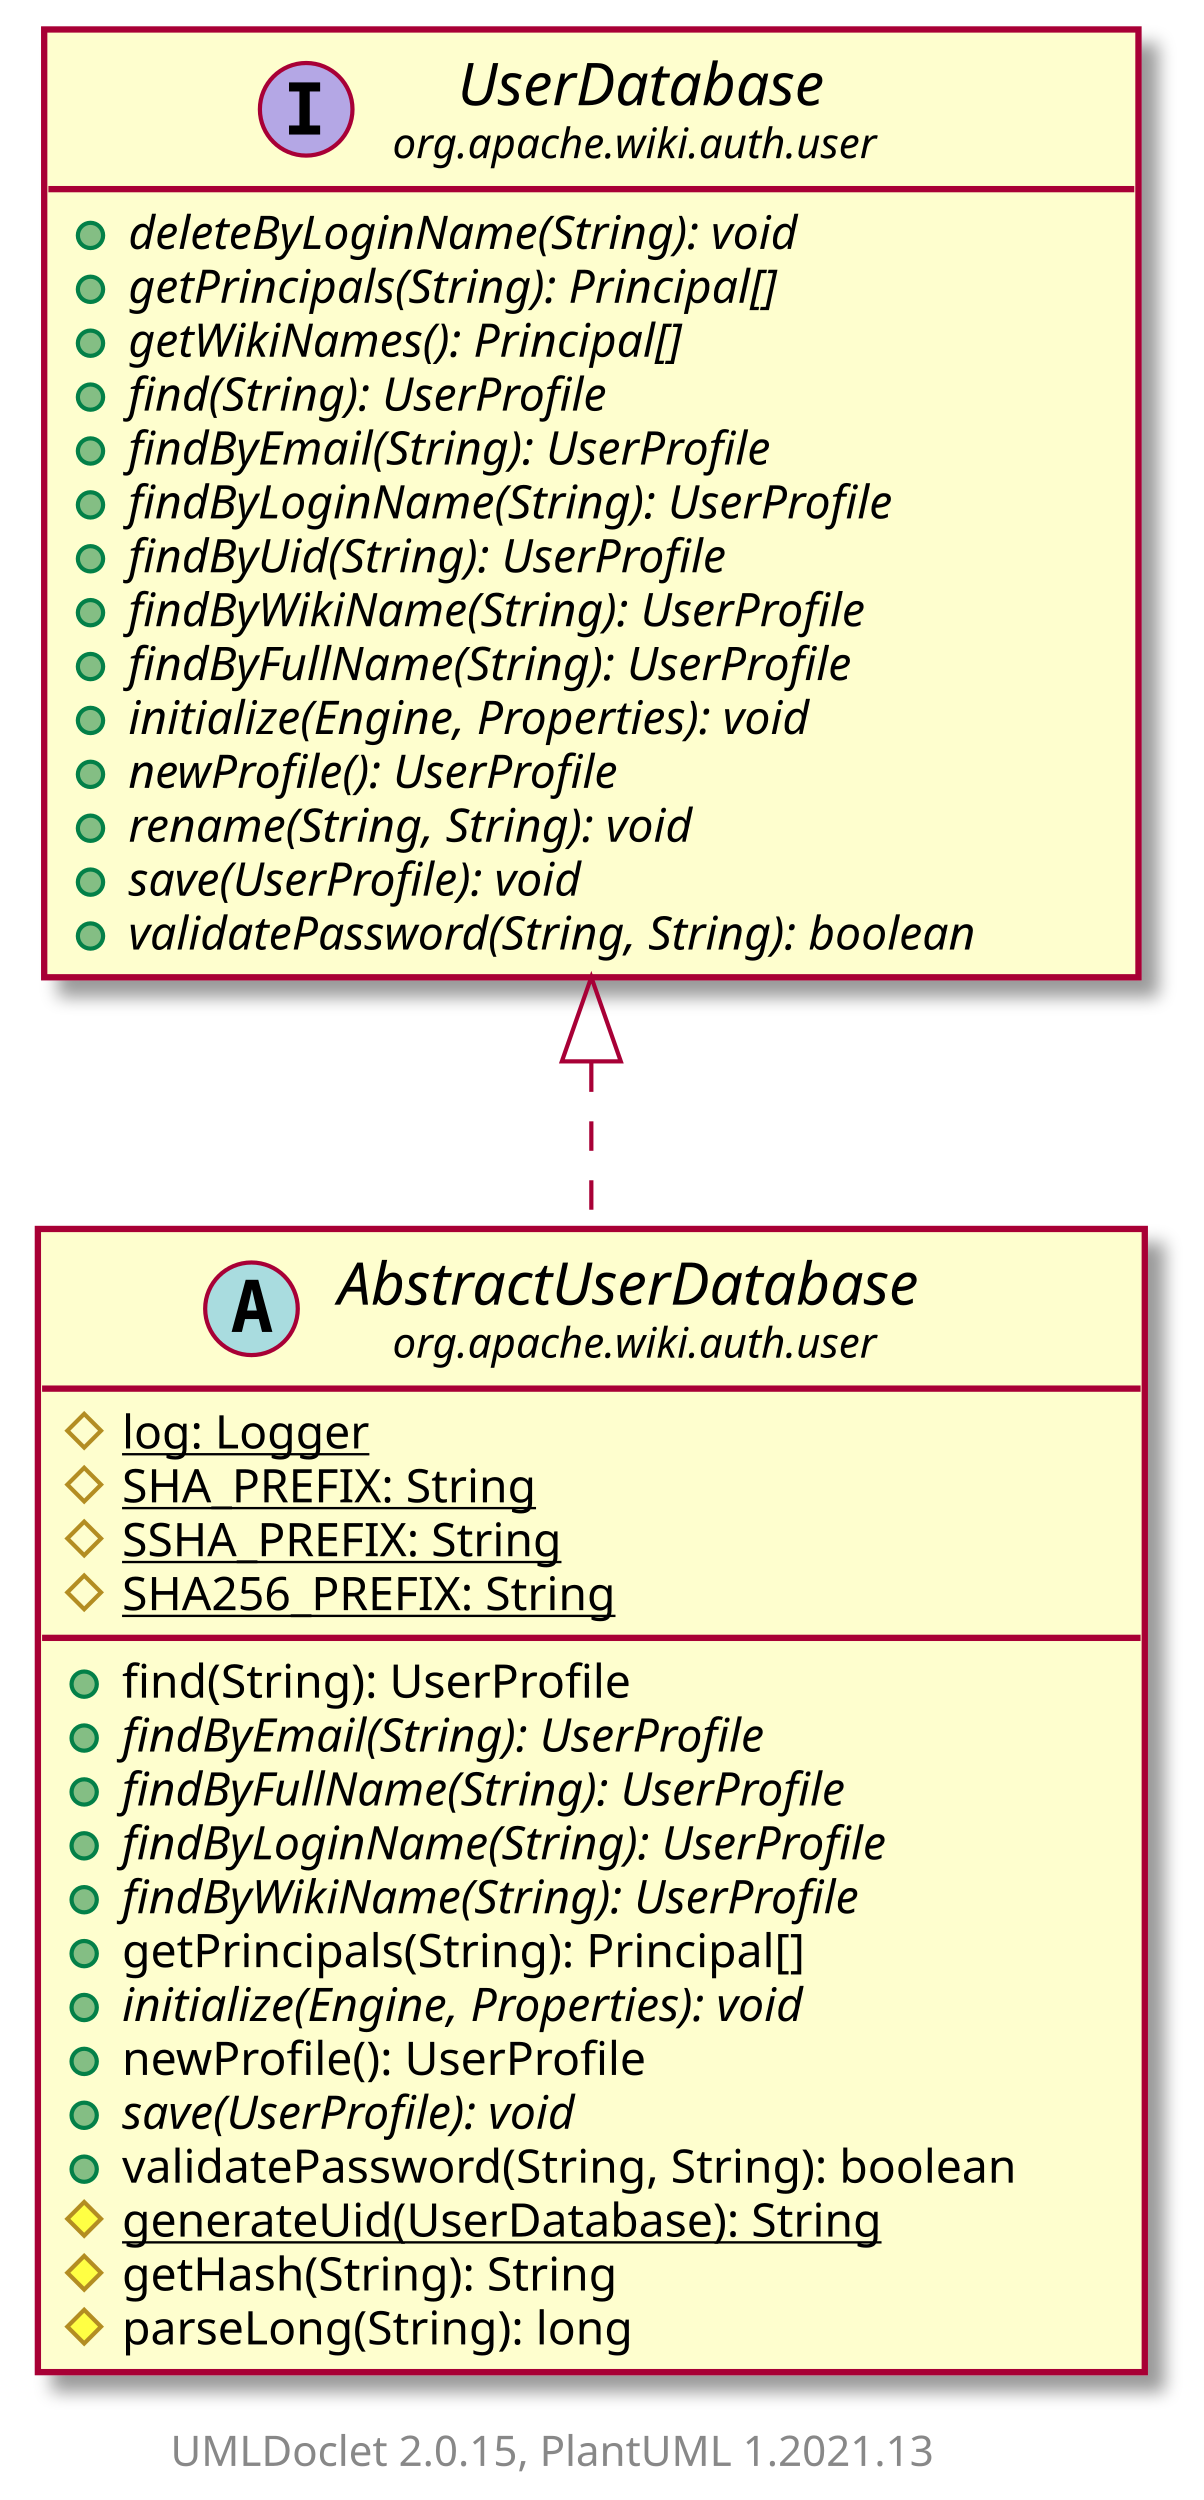
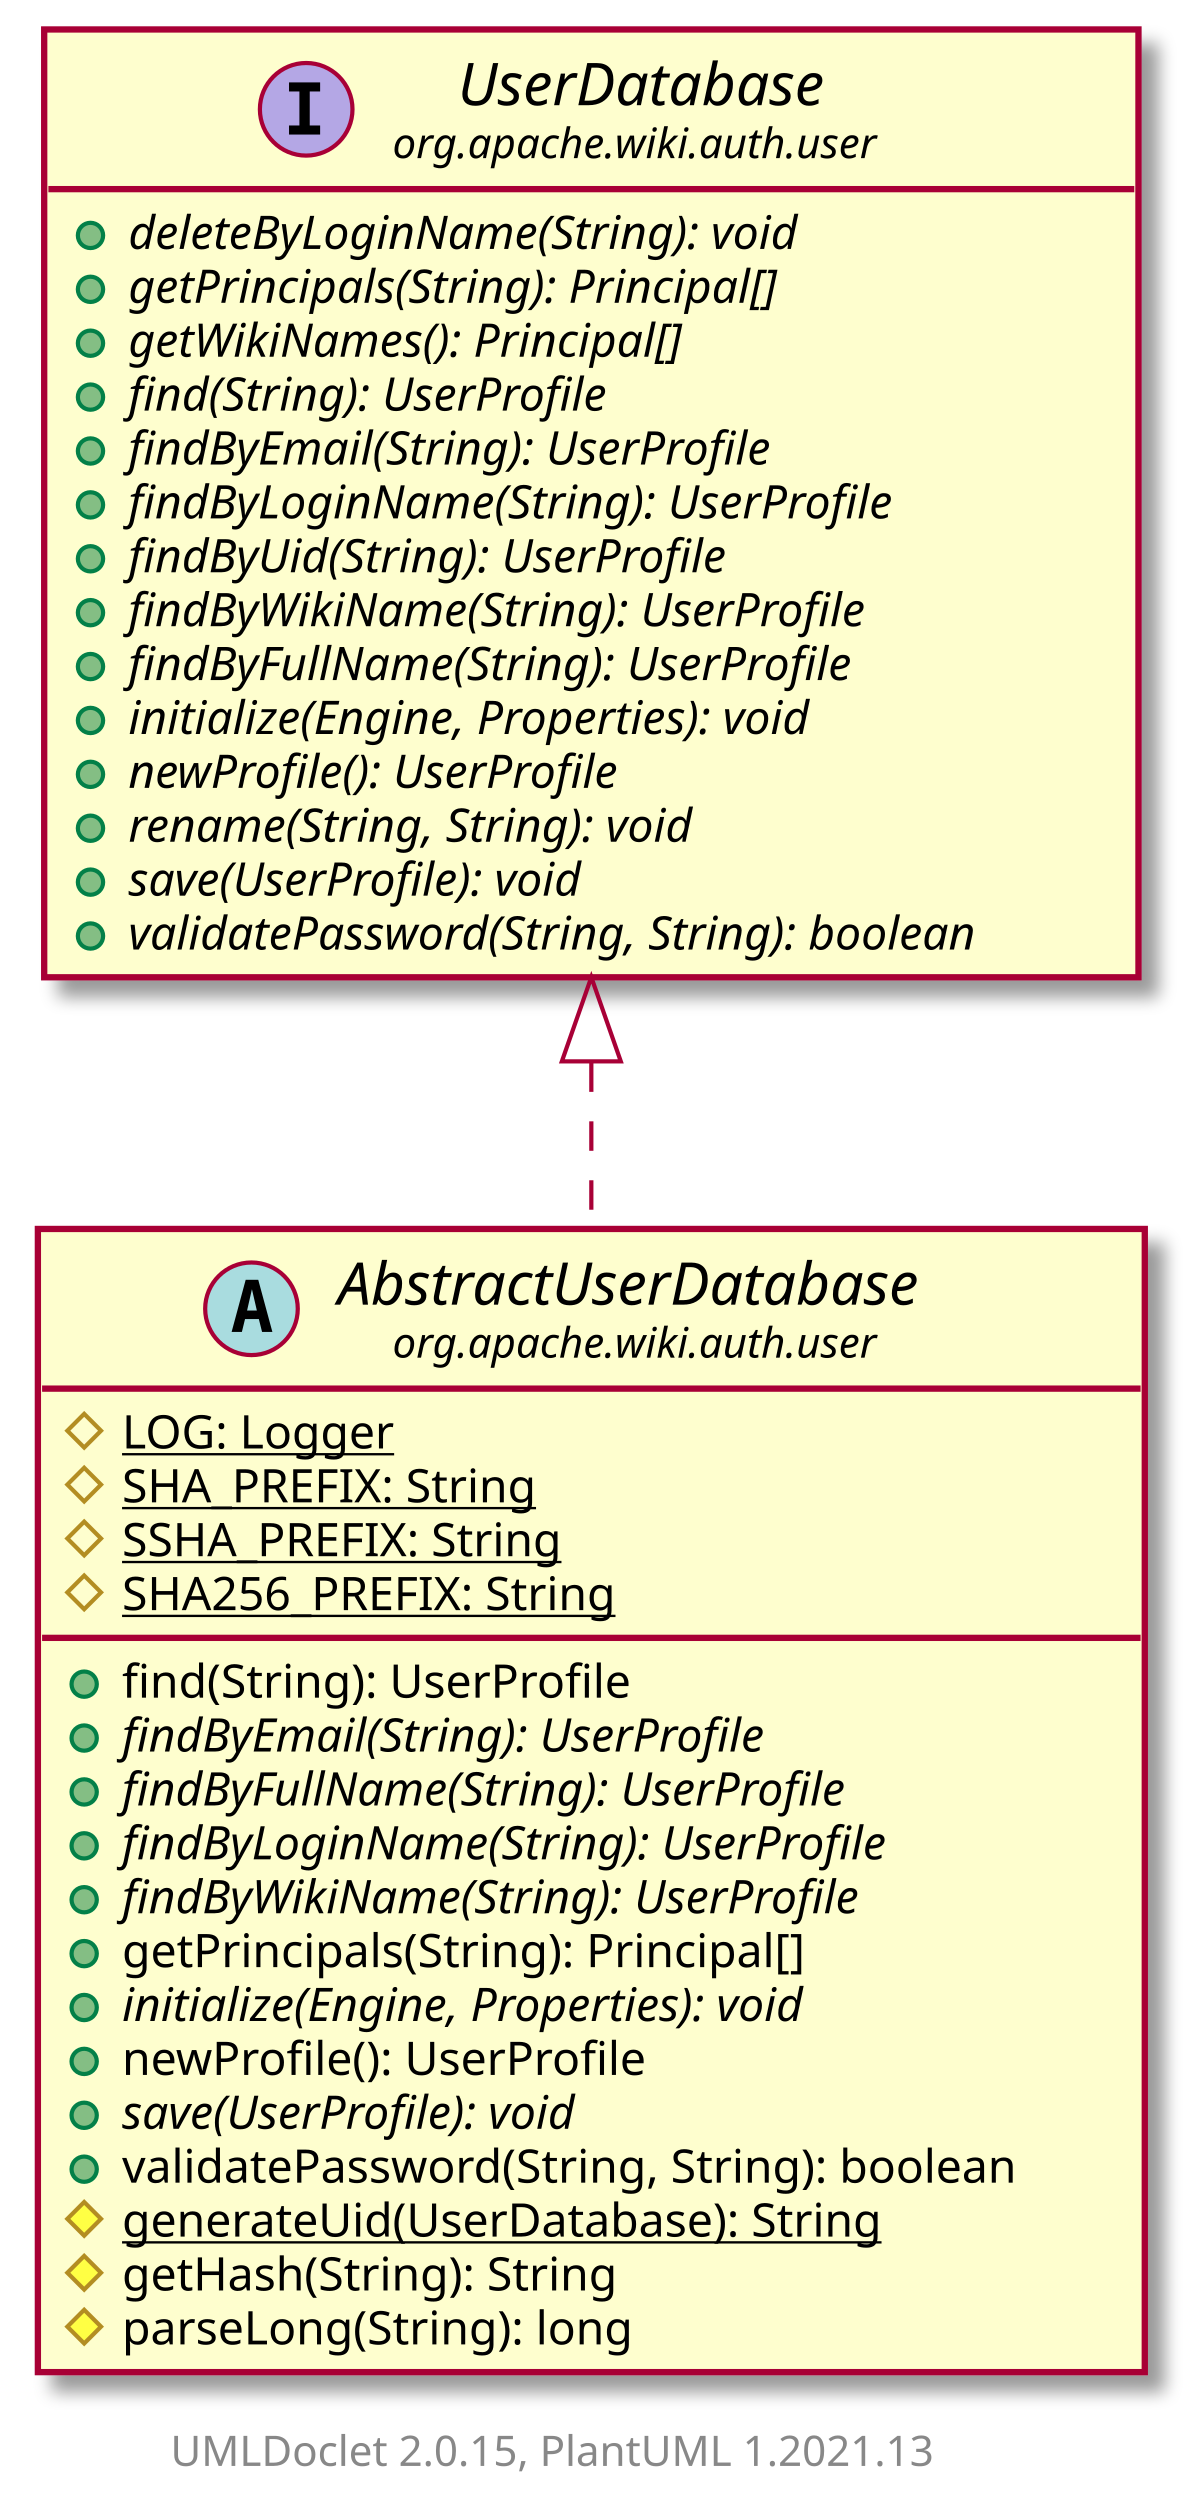
<svg xmlns="http://www.w3.org/2000/svg" xmlns:xlink="http://www.w3.org/1999/xlink" contentScriptType="application/ecmascript" contentStyleType="text/css" height="594px" preserveAspectRatio="none" style="width:286px;height:594px;background:#FFFFFF;" version="1.1" viewBox="0 0 286 594" width="286px" zoomAndPan="magnify">
  <defs>
-     <filter height="300%" id="f19c1wuhf17ca4" width="300%" x="-1" y="-1">
+     <filter height="300%" id="fwsjvrhw83vas" width="300%" x="-1" y="-1">
      <feGaussianBlur result="blurOut" stdDeviation="2.0" />
      <feColorMatrix in="blurOut" result="blurOut2" type="matrix" values="0 0 0 0 0 0 0 0 0 0 0 0 0 0 0 0 0 0 .4 0" />
      <feOffset dx="4.0" dy="4.0" in="blurOut2" result="blurOut3" />
      <feBlend in="SourceGraphic" in2="blurOut3" mode="normal" />
    </filter>
  </defs>
  <g>
    <a href="AbstractUserDatabase.html" target="_top" title="AbstractUserDatabase.html" xlink:actuate="onRequest" xlink:href="AbstractUserDatabase.html" xlink:show="new" xlink:title="AbstractUserDatabase.html" xlink:type="simple">
-       <rect codeLine="5" fill="#FEFECE" filter="url(#f19c1wuhf17ca4)" height="271.617" id="org.apache.wiki.auth.user.AbstractUserDatabase" style="stroke:#A80036;stroke-width:1.5;" width="263" x="9" y="292" />
+       <rect codeLine="5" fill="#FEFECE" filter="url(#fwsjvrhw83vas)" height="271.617" id="org.apache.wiki.auth.user.AbstractUserDatabase" style="stroke:#A80036;stroke-width:1.5;" width="263" x="9" y="292" />
      <ellipse cx="59.75" cy="310.969" fill="#A9DCDF" rx="11" ry="11" style="stroke:#A80036;stroke-width:1.0;" />
      <path d="M59.859,306.312 L58.703,311.391 L61.031,311.391 L59.859,306.312 Z M58.375,304.078 L61.359,304.078 L64.719,316.469 L62.266,316.469 L61.5,313.406 L58.219,313.406 L57.469,316.469 L55.031,316.469 L58.375,304.078 Z " fill="#000000" />
      <text fill="#000000" font-family="sans-serif" font-size="14" font-style="italic" lengthAdjust="spacing" textLength="153" x="80.25" y="309.995">AbstractUserDatabase</text>
      <text fill="#000000" font-family="sans-serif" font-size="10" font-style="italic" lengthAdjust="spacing" textLength="127" x="93.25" y="322.579">org.apache.wiki.auth.user</text>
      <line style="stroke:#A80036;stroke-width:1.5;" x1="10" x2="271" y1="329.938" y2="329.938" />
      <polygon fill="none" points="20,335.938,24,339.938,20,343.938,16,339.938" style="stroke:#B38D22;stroke-width:1.0;" />
-       <text fill="#000000" font-family="sans-serif" font-size="11" lengthAdjust="spacing" text-decoration="underline" textLength="64" x="29" y="344.148">log: Logger</text>
+       <text fill="#000000" font-family="sans-serif" font-size="11" lengthAdjust="spacing" text-decoration="underline" textLength="71" x="29" y="344.148">LOG: Logger</text>
      <polygon fill="none" points="20,348.742,24,352.742,20,356.742,16,352.742" style="stroke:#B38D22;stroke-width:1.0;" />
      <text fill="#000000" font-family="sans-serif" font-size="11" lengthAdjust="spacing" text-decoration="underline" textLength="108" x="29" y="356.953">SHA_PREFIX: String</text>
      <polygon fill="none" points="20,361.547,24,365.547,20,369.547,16,365.547" style="stroke:#B38D22;stroke-width:1.0;" />
      <text fill="#000000" font-family="sans-serif" font-size="11" lengthAdjust="spacing" text-decoration="underline" textLength="116" x="29" y="369.757">SSHA_PREFIX: String</text>
      <polygon fill="none" points="20,374.352,24,378.352,20,382.352,16,378.352" style="stroke:#B38D22;stroke-width:1.0;" />
      <text fill="#000000" font-family="sans-serif" font-size="11" lengthAdjust="spacing" text-decoration="underline" textLength="129" x="29" y="382.562">SHA256_PREFIX: String</text>
      <line style="stroke:#A80036;stroke-width:1.5;" x1="10" x2="271" y1="389.156" y2="389.156" />
      <ellipse cx="20" cy="400.156" fill="#84BE84" rx="3" ry="3" style="stroke:#038048;stroke-width:1.0;" />
      <text fill="#000000" font-family="sans-serif" font-size="11" lengthAdjust="spacing" textLength="134" x="29" y="403.367">find(String): UserProfile</text>
      <ellipse cx="20" cy="412.961" fill="#84BE84" rx="3" ry="3" style="stroke:#038048;stroke-width:1.0;" />
      <text fill="#000000" font-family="sans-serif" font-size="11" font-style="italic" lengthAdjust="spacing" textLength="178" x="29" y="416.171">findByEmail(String): UserProfile</text>
      <ellipse cx="20" cy="425.766" fill="#84BE84" rx="3" ry="3" style="stroke:#038048;stroke-width:1.0;" />
      <text fill="#000000" font-family="sans-serif" font-size="11" font-style="italic" lengthAdjust="spacing" textLength="199" x="29" y="428.976">findByFullName(String): UserProfile</text>
      <ellipse cx="20" cy="438.57" fill="#84BE84" rx="3" ry="3" style="stroke:#038048;stroke-width:1.0;" />
      <text fill="#000000" font-family="sans-serif" font-size="11" font-style="italic" lengthAdjust="spacing" textLength="210" x="29" y="441.781">findByLoginName(String): UserProfile</text>
      <ellipse cx="20" cy="451.375" fill="#84BE84" rx="3" ry="3" style="stroke:#038048;stroke-width:1.0;" />
      <text fill="#000000" font-family="sans-serif" font-size="11" font-style="italic" lengthAdjust="spacing" textLength="203" x="29" y="454.585">findByWikiName(String): UserProfile</text>
      <ellipse cx="20" cy="464.18" fill="#84BE84" rx="3" ry="3" style="stroke:#038048;stroke-width:1.0;" />
      <text fill="#000000" font-family="sans-serif" font-size="11" lengthAdjust="spacing" textLength="179" x="29" y="467.39">getPrincipals(String): Principal[]</text>
      <ellipse cx="20" cy="476.984" fill="#84BE84" rx="3" ry="3" style="stroke:#038048;stroke-width:1.0;" />
      <text fill="#000000" font-family="sans-serif" font-size="11" font-style="italic" lengthAdjust="spacing" textLength="190" x="29" y="480.195">initialize(Engine, Properties): void</text>
      <ellipse cx="20" cy="489.789" fill="#84BE84" rx="3" ry="3" style="stroke:#038048;stroke-width:1.0;" />
      <text fill="#000000" font-family="sans-serif" font-size="11" lengthAdjust="spacing" textLength="138" x="29" y="493">newProfile(): UserProfile</text>
      <ellipse cx="20" cy="502.594" fill="#84BE84" rx="3" ry="3" style="stroke:#038048;stroke-width:1.0;" />
      <text fill="#000000" font-family="sans-serif" font-size="11" font-style="italic" lengthAdjust="spacing" textLength="129" x="29" y="505.804">save(UserProfile): void</text>
      <ellipse cx="20" cy="515.398" fill="#84BE84" rx="3" ry="3" style="stroke:#038048;stroke-width:1.0;" />
      <text fill="#000000" font-family="sans-serif" font-size="11" lengthAdjust="spacing" textLength="237" x="29" y="518.609">validatePassword(String, String): boolean</text>
      <polygon fill="#FFFF44" points="20,523.203,24,527.203,20,531.203,16,527.203" style="stroke:#B38D22;stroke-width:1.0;" />
      <text fill="#000000" font-family="sans-serif" font-size="11" lengthAdjust="spacing" text-decoration="underline" textLength="200" x="29" y="531.414">generateUid(UserDatabase): String</text>
      <polygon fill="#FFFF44" points="20,536.008,24,540.008,20,544.008,16,540.008" style="stroke:#B38D22;stroke-width:1.0;" />
      <text fill="#000000" font-family="sans-serif" font-size="11" lengthAdjust="spacing" textLength="131" x="29" y="544.218">getHash(String): String</text>
      <polygon fill="#FFFF44" points="20,548.812,24,552.812,20,556.812,16,552.812" style="stroke:#B38D22;stroke-width:1.0;" />
      <text fill="#000000" font-family="sans-serif" font-size="11" lengthAdjust="spacing" textLength="134" x="29" y="557.023">parseLong(String): long</text>
    </a>
    <a href="UserDatabase.html" target="_top" title="UserDatabase.html" xlink:actuate="onRequest" xlink:href="UserDatabase.html" xlink:show="new" xlink:title="UserDatabase.html" xlink:type="simple">
-       <rect codeLine="25" fill="#FEFECE" filter="url(#f19c1wuhf17ca4)" height="225.203" id="org.apache.wiki.auth.user.UserDatabase" style="stroke:#A80036;stroke-width:1.5;" width="260" x="10.5" y="7" />
+       <rect codeLine="25" fill="#FEFECE" filter="url(#fwsjvrhw83vas)" height="225.203" id="org.apache.wiki.auth.user.UserDatabase" style="stroke:#A80036;stroke-width:1.5;" width="260" x="10.5" y="7" />
      <ellipse cx="72.75" cy="25.969" fill="#B4A7E5" rx="11" ry="11" style="stroke:#A80036;stroke-width:1.0;" />
      <path d="M68.672,21.734 L68.672,19.578 L76.062,19.578 L76.062,21.734 L73.594,21.734 L73.594,29.812 L76.062,29.812 L76.062,31.969 L68.672,31.969 L68.672,29.812 L71.141,29.812 L71.141,21.734 L68.672,21.734 Z " fill="#000000" />
      <text fill="#000000" font-family="sans-serif" font-size="14" font-style="italic" lengthAdjust="spacing" textLength="96" x="108.75" y="24.995">UserDatabase</text>
      <text fill="#000000" font-family="sans-serif" font-size="10" font-style="italic" lengthAdjust="spacing" textLength="127" x="93.25" y="37.579">org.apache.wiki.auth.user</text>
      <line style="stroke:#A80036;stroke-width:1.5;" x1="11.5" x2="269.5" y1="44.938" y2="44.938" />
      <ellipse cx="21.5" cy="55.938" fill="#84BE84" rx="3" ry="3" style="stroke:#038048;stroke-width:1.0;" />
      <text fill="#000000" font-family="sans-serif" font-size="11" font-style="italic" lengthAdjust="spacing" textLength="186" x="30.5" y="59.148">deleteByLoginName(String): void</text>
      <ellipse cx="21.5" cy="68.742" fill="#84BE84" rx="3" ry="3" style="stroke:#038048;stroke-width:1.0;" />
      <text fill="#000000" font-family="sans-serif" font-size="11" font-style="italic" lengthAdjust="spacing" textLength="177" x="30.5" y="71.953">getPrincipals(String): Principal[]</text>
      <ellipse cx="21.5" cy="81.547" fill="#84BE84" rx="3" ry="3" style="stroke:#038048;stroke-width:1.0;" />
      <text fill="#000000" font-family="sans-serif" font-size="11" font-style="italic" lengthAdjust="spacing" textLength="152" x="30.5" y="84.757">getWikiNames(): Principal[]</text>
      <ellipse cx="21.5" cy="94.352" fill="#84BE84" rx="3" ry="3" style="stroke:#038048;stroke-width:1.0;" />
      <text fill="#000000" font-family="sans-serif" font-size="11" font-style="italic" lengthAdjust="spacing" textLength="132" x="30.5" y="97.562">find(String): UserProfile</text>
      <ellipse cx="21.5" cy="107.156" fill="#84BE84" rx="3" ry="3" style="stroke:#038048;stroke-width:1.0;" />
      <text fill="#000000" font-family="sans-serif" font-size="11" font-style="italic" lengthAdjust="spacing" textLength="178" x="30.5" y="110.367">findByEmail(String): UserProfile</text>
      <ellipse cx="21.5" cy="119.961" fill="#84BE84" rx="3" ry="3" style="stroke:#038048;stroke-width:1.0;" />
      <text fill="#000000" font-family="sans-serif" font-size="11" font-style="italic" lengthAdjust="spacing" textLength="210" x="30.5" y="123.171">findByLoginName(String): UserProfile</text>
      <ellipse cx="21.5" cy="132.766" fill="#84BE84" rx="3" ry="3" style="stroke:#038048;stroke-width:1.0;" />
      <text fill="#000000" font-family="sans-serif" font-size="11" font-style="italic" lengthAdjust="spacing" textLength="165" x="30.5" y="135.976">findByUid(String): UserProfile</text>
      <ellipse cx="21.5" cy="145.57" fill="#84BE84" rx="3" ry="3" style="stroke:#038048;stroke-width:1.0;" />
      <text fill="#000000" font-family="sans-serif" font-size="11" font-style="italic" lengthAdjust="spacing" textLength="203" x="30.5" y="148.781">findByWikiName(String): UserProfile</text>
      <ellipse cx="21.5" cy="158.375" fill="#84BE84" rx="3" ry="3" style="stroke:#038048;stroke-width:1.0;" />
      <text fill="#000000" font-family="sans-serif" font-size="11" font-style="italic" lengthAdjust="spacing" textLength="199" x="30.5" y="161.585">findByFullName(String): UserProfile</text>
      <ellipse cx="21.5" cy="171.18" fill="#84BE84" rx="3" ry="3" style="stroke:#038048;stroke-width:1.0;" />
      <text fill="#000000" font-family="sans-serif" font-size="11" font-style="italic" lengthAdjust="spacing" textLength="190" x="30.5" y="174.39">initialize(Engine, Properties): void</text>
      <ellipse cx="21.5" cy="183.984" fill="#84BE84" rx="3" ry="3" style="stroke:#038048;stroke-width:1.0;" />
      <text fill="#000000" font-family="sans-serif" font-size="11" font-style="italic" lengthAdjust="spacing" textLength="137" x="30.5" y="187.195">newProfile(): UserProfile</text>
      <ellipse cx="21.5" cy="196.789" fill="#84BE84" rx="3" ry="3" style="stroke:#038048;stroke-width:1.0;" />
      <text fill="#000000" font-family="sans-serif" font-size="11" font-style="italic" lengthAdjust="spacing" textLength="158" x="30.5" y="200">rename(String, String): void</text>
      <ellipse cx="21.5" cy="209.594" fill="#84BE84" rx="3" ry="3" style="stroke:#038048;stroke-width:1.0;" />
      <text fill="#000000" font-family="sans-serif" font-size="11" font-style="italic" lengthAdjust="spacing" textLength="129" x="30.5" y="212.804">save(UserProfile): void</text>
      <ellipse cx="21.5" cy="222.398" fill="#84BE84" rx="3" ry="3" style="stroke:#038048;stroke-width:1.0;" />
      <text fill="#000000" font-family="sans-serif" font-size="11" font-style="italic" lengthAdjust="spacing" textLength="234" x="30.5" y="225.609">validatePassword(String, String): boolean</text>
    </a>
    <path codeLine="42" d="M140.5,252.434 C140.5,265.463 140.5,278.699 140.5,291.76 " fill="none" id="org.apache.wiki.auth.user.UserDatabase-backto-org.apache.wiki.auth.user.AbstractUserDatabase" style="stroke:#A80036;stroke-width:1.0;stroke-dasharray:7.0,7.0;" />
    <polygon fill="none" points="133.5,252.185,140.5,232.185,147.5,252.185,133.5,252.185" style="stroke:#A80036;stroke-width:1.0;" />
    <text fill="#888888" font-family="sans-serif" font-size="10" lengthAdjust="spacing" textLength="192" x="40.5" y="585.899">UMLDoclet 2.0.15, PlantUML 1.2021.13</text>
  </g>
</svg>
